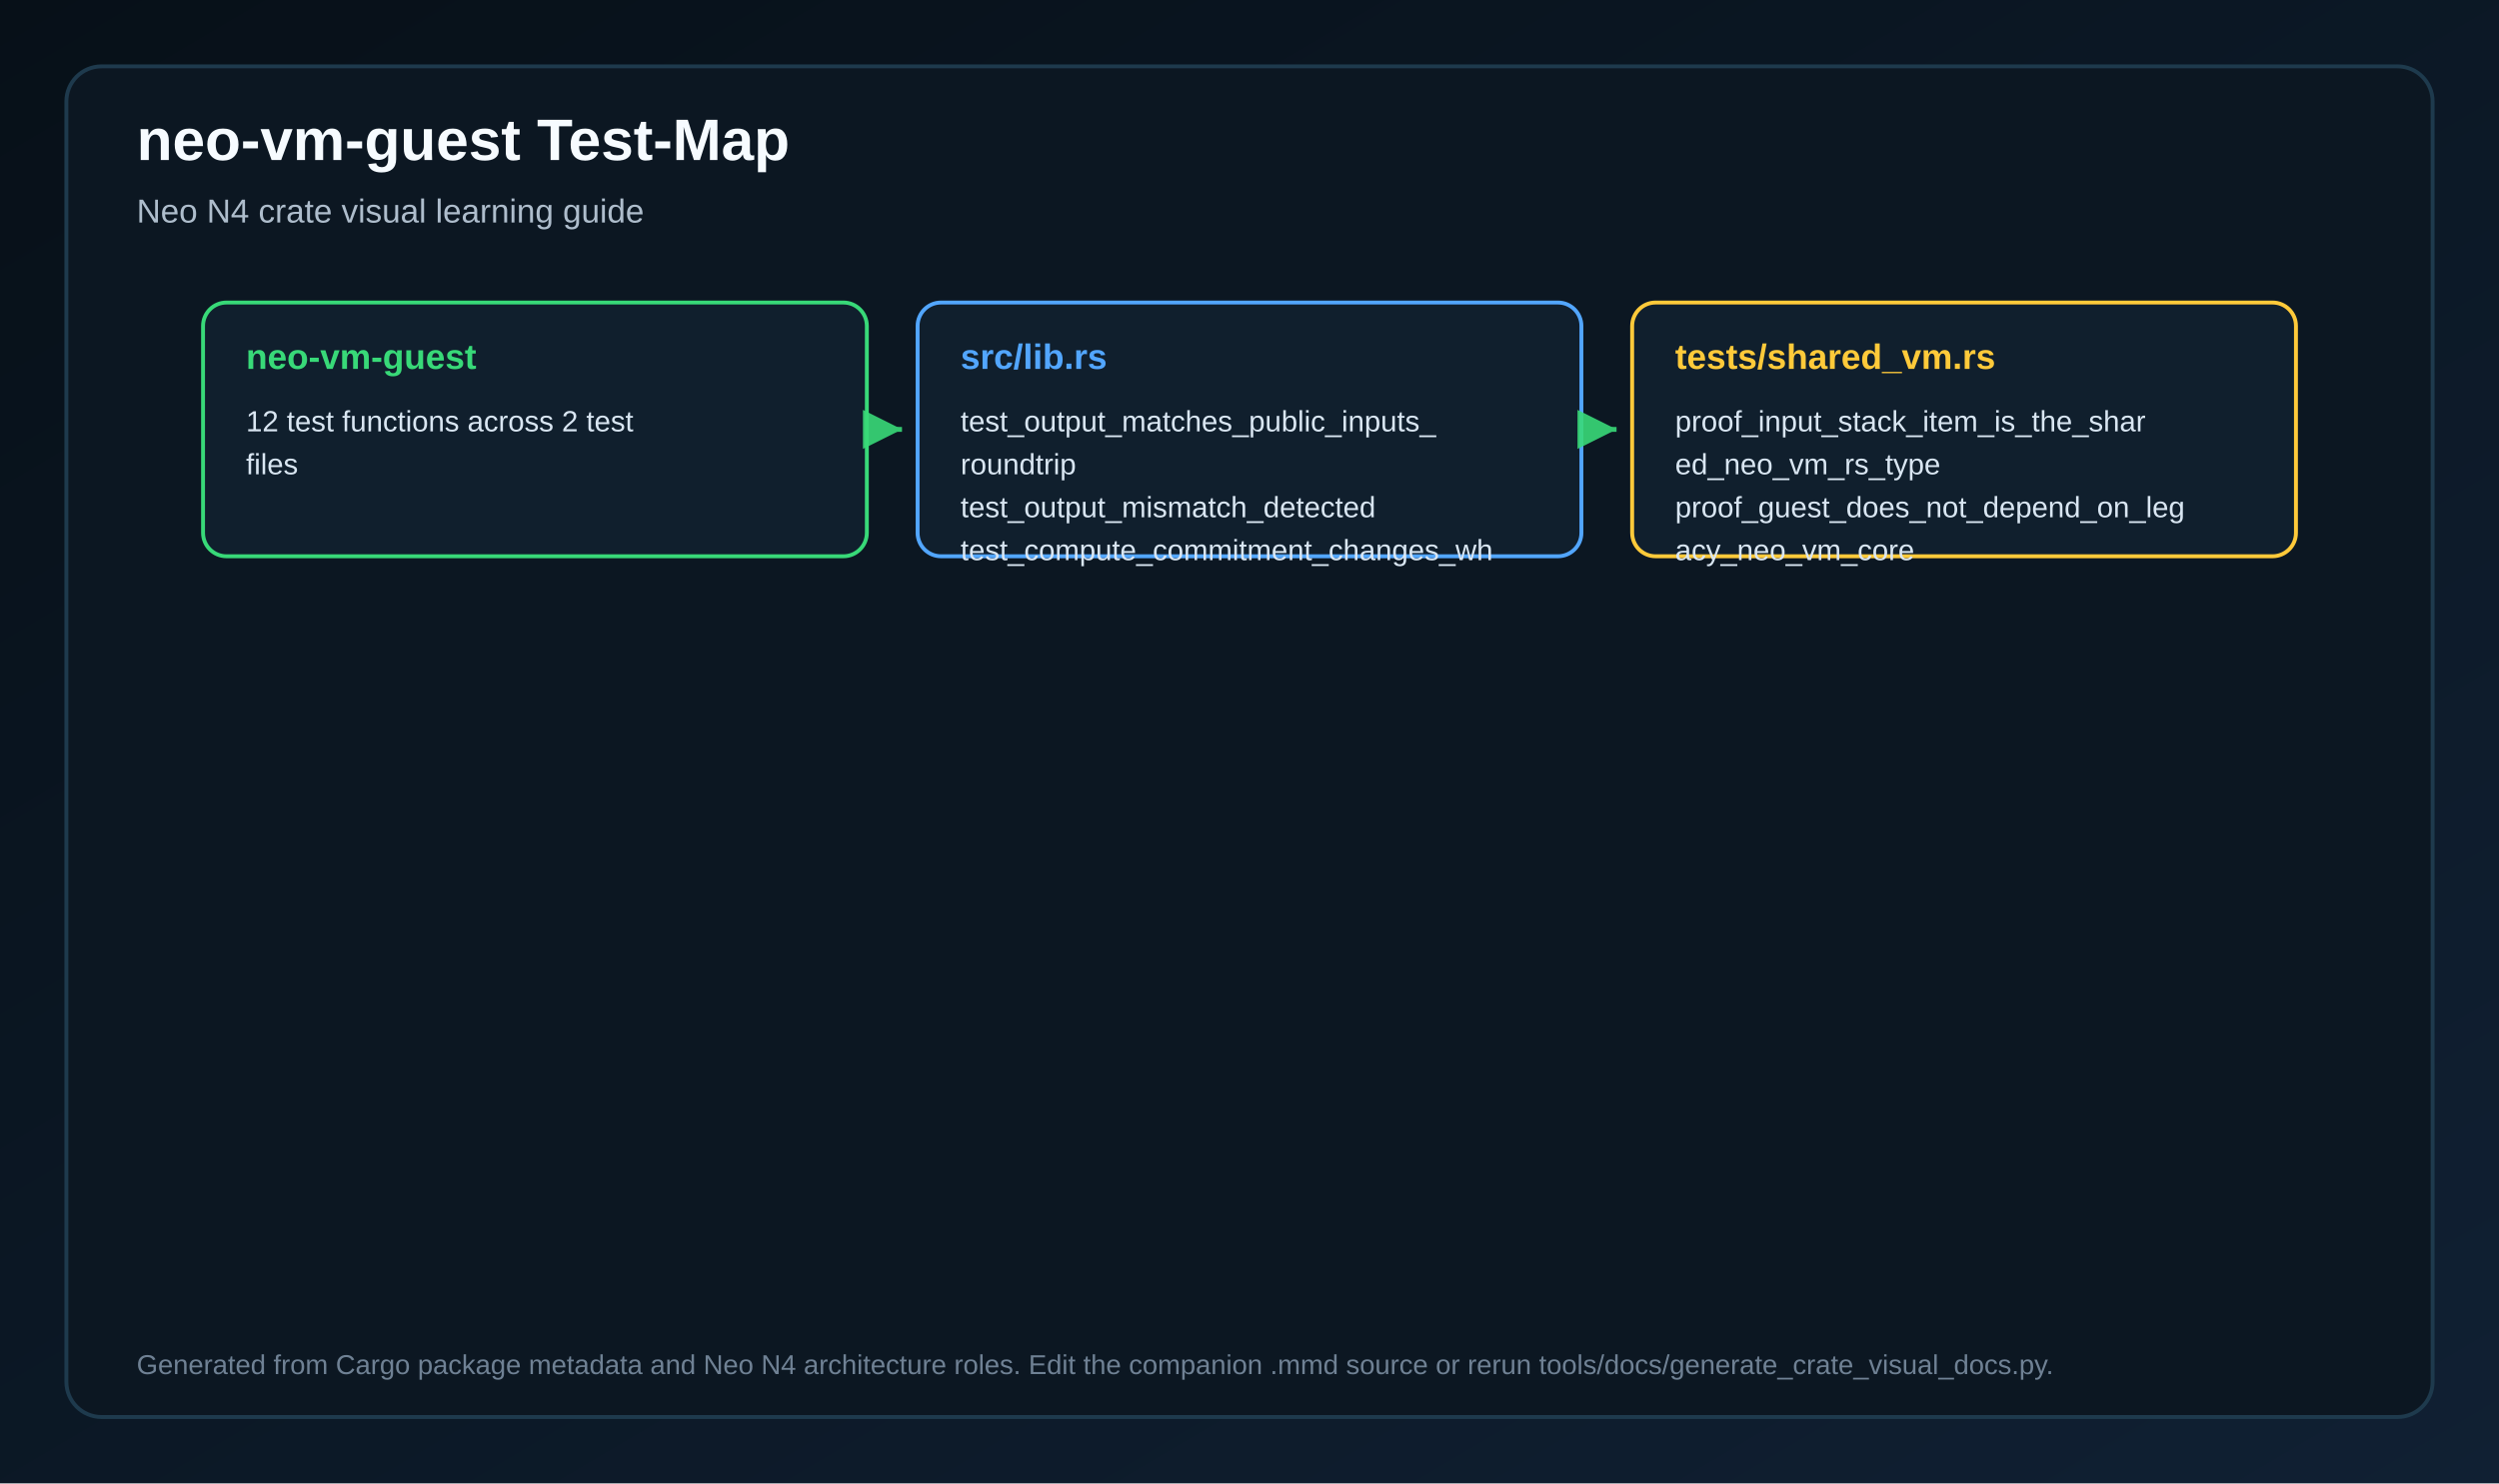
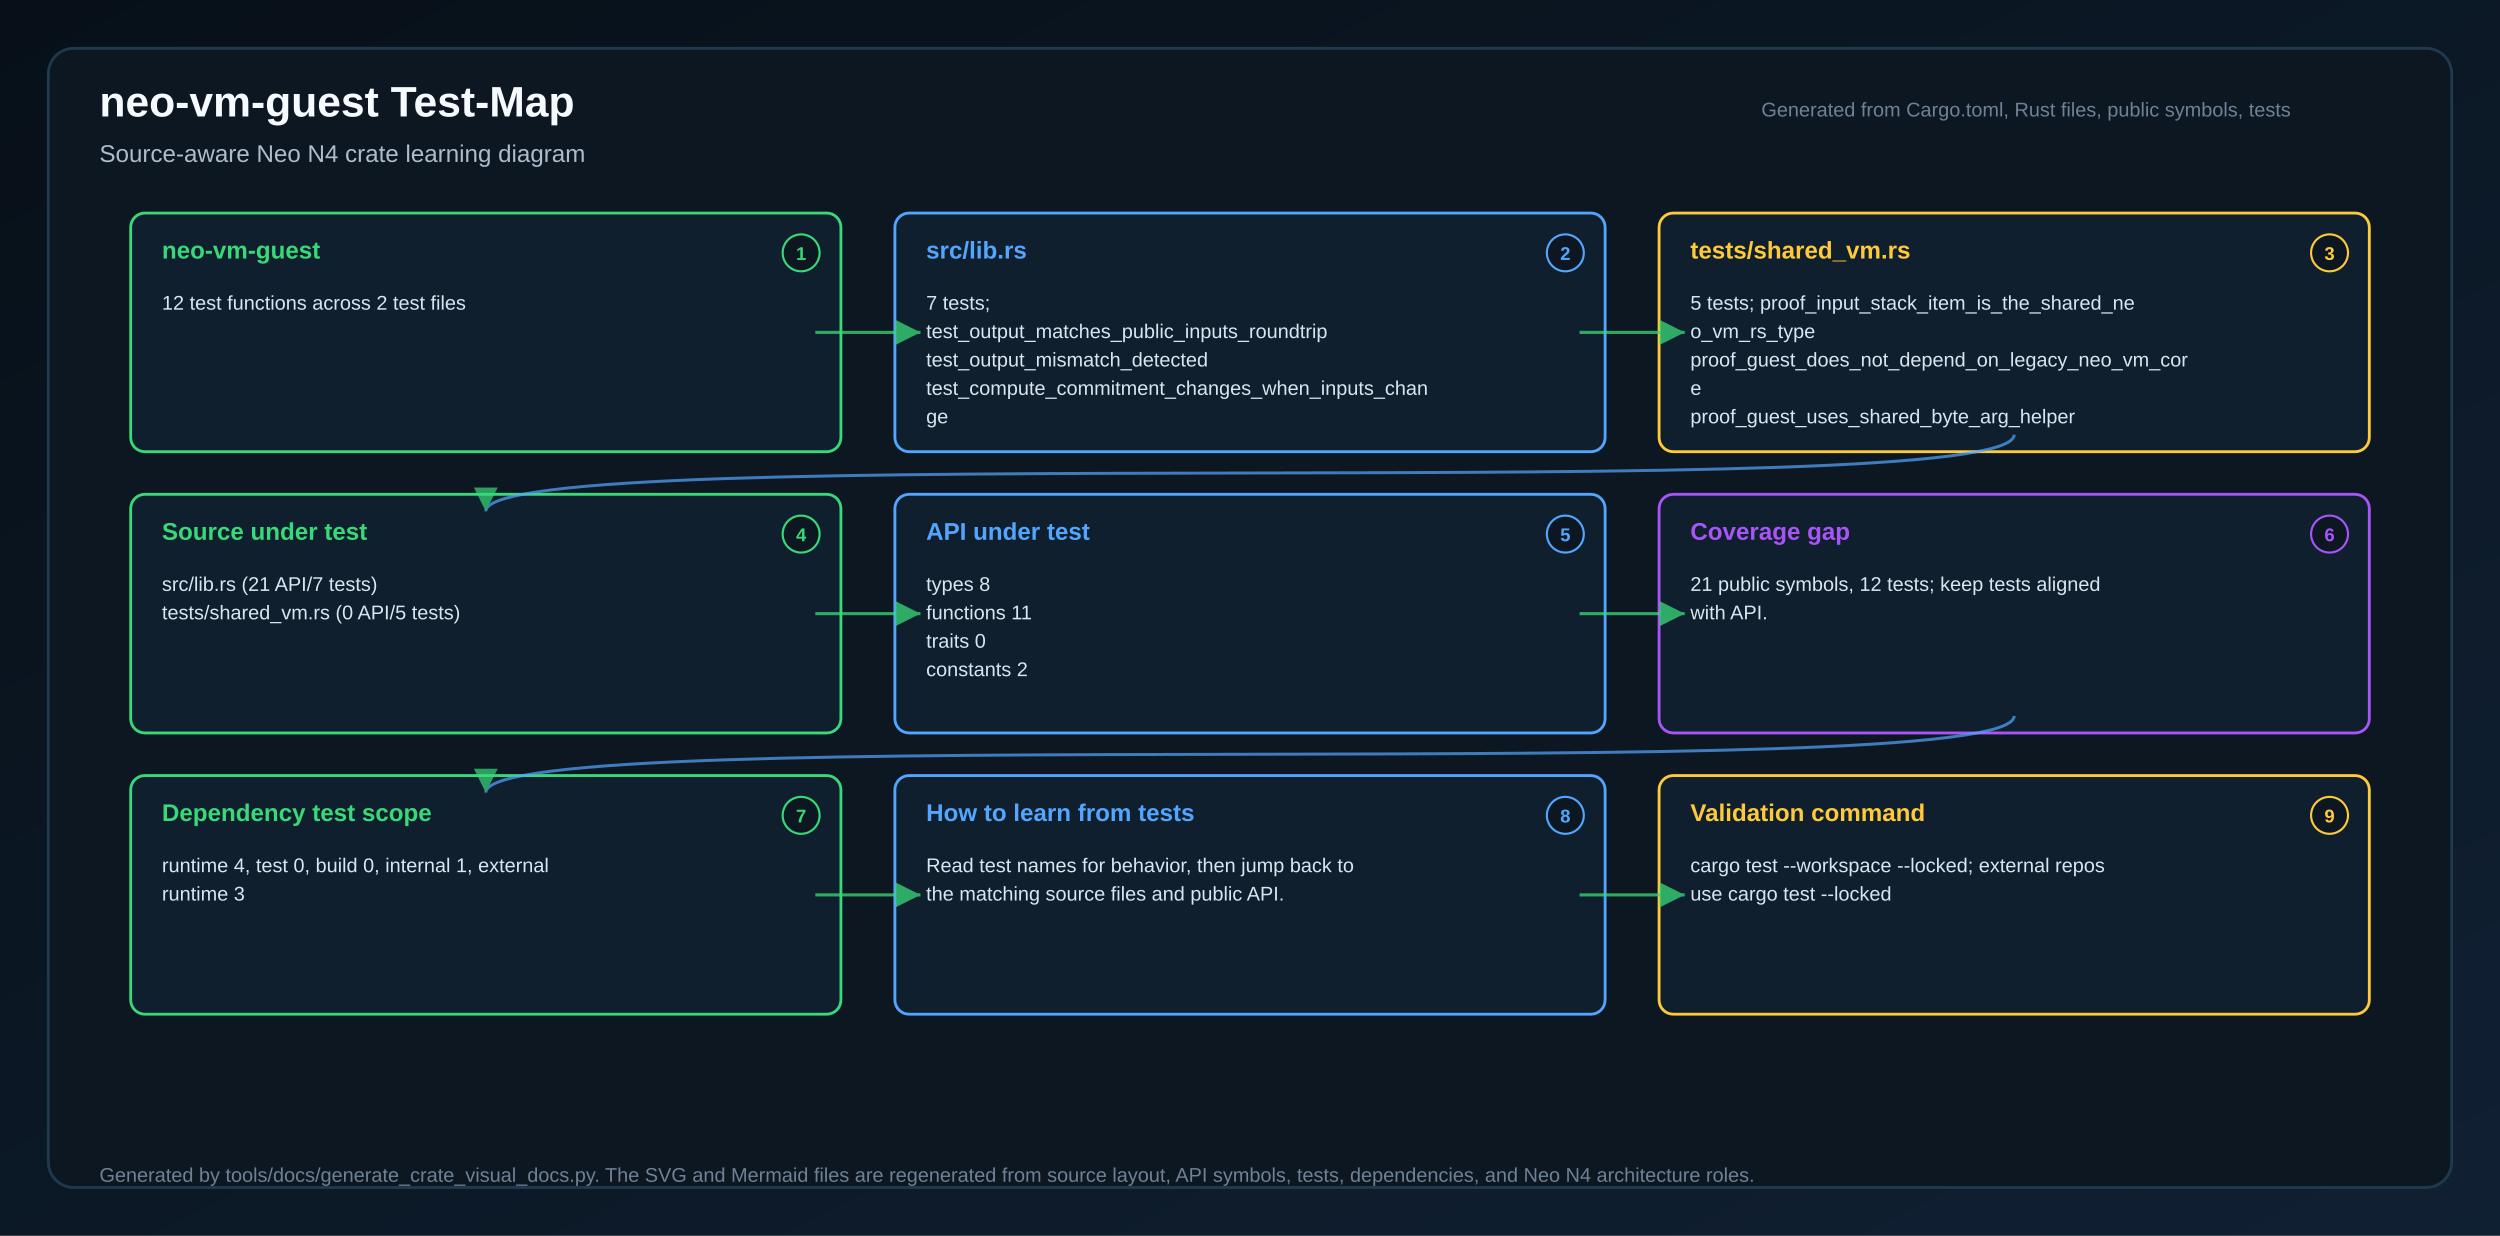
- <svg xmlns="http://www.w3.org/2000/svg" width="1280" height="760" viewBox="0 0 1280 760" role="img" aria-label="neo-vm-guest Test-Map">
+ <svg xmlns="http://www.w3.org/2000/svg" width="1760" height="870" viewBox="0 0 1760 870" role="img" aria-label="neo-vm-guest Test-Map">
  <defs>
    <linearGradient id="bg" x1="0" x2="1" y1="0" y2="1">
      <stop offset="0" stop-color="#071018" />
      <stop offset="1" stop-color="#102033" />
    </linearGradient>
    <marker id="arrow" markerWidth="12" markerHeight="12" refX="10" refY="6" orient="auto">
      <path d="M2,2 L10,6 L2,10 Z" fill="#38d978" />
    </marker>
  </defs>
-   <rect x="0" y="0" width="1280" height="760" fill="url(#bg)" />
-   <rect x="34" y="34" width="1212" height="692" rx="18" fill="#0c1722" stroke="#1e3a4d" stroke-width="2" />
+   <rect x="0" y="0" width="1760" height="870" fill="url(#bg)" />
+   <rect x="34" y="34" width="1692" height="802" rx="18" fill="#0c1722" stroke="#1e3a4d" stroke-width="2" />
  <text x="70" y="82" fill="#f6fbff" font-size="30" font-family="Segoe UI, Arial, sans-serif" font-weight="700">neo-vm-guest Test-Map</text>
-   <text x="70" y="114" fill="#aebdcc" font-size="17" font-family="Segoe UI, Arial, sans-serif">Neo N4 crate visual learning guide</text>
-   <rect x="104" y="155" width="340" height="130" rx="12" fill="#101f2d" stroke="#38d978" stroke-width="2" />
-   <text x="126" y="189" fill="#38d978" font-size="18" font-family="Segoe UI, Arial, sans-serif" font-weight="700">neo-vm-guest</text>
-   <text x="126" y="221" fill="#d9e6f2" font-size="15" font-family="Segoe UI, Arial, sans-serif">12 test functions across 2 test</text>
-   <text x="126" y="243" fill="#d9e6f2" font-size="15" font-family="Segoe UI, Arial, sans-serif">files</text>
-   <rect x="470" y="155" width="340" height="130" rx="12" fill="#101f2d" stroke="#52a6ff" stroke-width="2" />
-   <text x="492" y="189" fill="#52a6ff" font-size="18" font-family="Segoe UI, Arial, sans-serif" font-weight="700">src/lib.rs</text>
-   <text x="492" y="221" fill="#d9e6f2" font-size="15" font-family="Segoe UI, Arial, sans-serif">test_output_matches_public_inputs_</text>
-   <text x="492" y="243" fill="#d9e6f2" font-size="15" font-family="Segoe UI, Arial, sans-serif">roundtrip</text>
-   <text x="492" y="265" fill="#d9e6f2" font-size="15" font-family="Segoe UI, Arial, sans-serif">test_output_mismatch_detected</text>
-   <text x="492" y="287" fill="#d9e6f2" font-size="15" font-family="Segoe UI, Arial, sans-serif">test_compute_commitment_changes_wh</text>
-   <line x1="452" y1="220" x2="462" y2="220" stroke="#38d978" stroke-width="2.5" marker-end="url(#arrow)" opacity="0.9" />
-   <rect x="836" y="155" width="340" height="130" rx="12" fill="#101f2d" stroke="#ffca3a" stroke-width="2" />
-   <text x="858" y="189" fill="#ffca3a" font-size="18" font-family="Segoe UI, Arial, sans-serif" font-weight="700">tests/shared_vm.rs</text>
-   <text x="858" y="221" fill="#d9e6f2" font-size="15" font-family="Segoe UI, Arial, sans-serif">proof_input_stack_item_is_the_shar</text>
-   <text x="858" y="243" fill="#d9e6f2" font-size="15" font-family="Segoe UI, Arial, sans-serif">ed_neo_vm_rs_type</text>
-   <text x="858" y="265" fill="#d9e6f2" font-size="15" font-family="Segoe UI, Arial, sans-serif">proof_guest_does_not_depend_on_leg</text>
-   <text x="858" y="287" fill="#d9e6f2" font-size="15" font-family="Segoe UI, Arial, sans-serif">acy_neo_vm_core</text>
-   <line x1="818" y1="220" x2="828" y2="220" stroke="#38d978" stroke-width="2.5" marker-end="url(#arrow)" opacity="0.9" />
-   <text x="70" y="704" fill="#6f8194" font-size="14" font-family="Segoe UI, Arial, sans-serif">Generated from Cargo package metadata and Neo N4 architecture roles. Edit the companion .mmd source or rerun tools/docs/generate_crate_visual_docs.py.</text>
+   <text x="70" y="114" fill="#aebdcc" font-size="17" font-family="Segoe UI, Arial, sans-serif">Source-aware Neo N4 crate learning diagram</text>
+   <text x="1240" y="82" fill="#6f8194" font-size="14" font-family="Segoe UI, Arial, sans-serif">Generated from Cargo.toml, Rust files, public symbols, tests</text>
+   <rect x="92" y="150" width="500" height="168" rx="10" fill="#101f2d" stroke="#38d978" stroke-width="2" />
+   <circle cx="564" cy="178" r="13" fill="#0c1722" stroke="#38d978" stroke-width="1.5" />
+   <text x="564" y="183" text-anchor="middle" fill="#38d978" font-size="13" font-family="Segoe UI, Arial, sans-serif" font-weight="700">1</text>
+   <text x="114" y="182" fill="#38d978" font-size="17" font-family="Segoe UI, Arial, sans-serif" font-weight="700">neo-vm-guest</text>
+   <text x="114" y="218" fill="#d9e6f2" font-size="14" font-family="Segoe UI, Arial, sans-serif">12 test functions across 2 test files</text>
+   <rect x="630" y="150" width="500" height="168" rx="10" fill="#101f2d" stroke="#52a6ff" stroke-width="2" />
+   <circle cx="1102" cy="178" r="13" fill="#0c1722" stroke="#52a6ff" stroke-width="1.5" />
+   <text x="1102" y="183" text-anchor="middle" fill="#52a6ff" font-size="13" font-family="Segoe UI, Arial, sans-serif" font-weight="700">2</text>
+   <text x="652" y="182" fill="#52a6ff" font-size="17" font-family="Segoe UI, Arial, sans-serif" font-weight="700">src/lib.rs</text>
+   <text x="652" y="218" fill="#d9e6f2" font-size="14" font-family="Segoe UI, Arial, sans-serif">7 tests;</text>
+   <text x="652" y="238" fill="#d9e6f2" font-size="14" font-family="Segoe UI, Arial, sans-serif">test_output_matches_public_inputs_roundtrip</text>
+   <text x="652" y="258" fill="#d9e6f2" font-size="14" font-family="Segoe UI, Arial, sans-serif">test_output_mismatch_detected</text>
+   <text x="652" y="278" fill="#d9e6f2" font-size="14" font-family="Segoe UI, Arial, sans-serif">test_compute_commitment_changes_when_inputs_chan</text>
+   <text x="652" y="298" fill="#d9e6f2" font-size="14" font-family="Segoe UI, Arial, sans-serif">ge</text>
+   <rect x="1168" y="150" width="500" height="168" rx="10" fill="#101f2d" stroke="#ffca3a" stroke-width="2" />
+   <circle cx="1640" cy="178" r="13" fill="#0c1722" stroke="#ffca3a" stroke-width="1.5" />
+   <text x="1640" y="183" text-anchor="middle" fill="#ffca3a" font-size="13" font-family="Segoe UI, Arial, sans-serif" font-weight="700">3</text>
+   <text x="1190" y="182" fill="#ffca3a" font-size="17" font-family="Segoe UI, Arial, sans-serif" font-weight="700">tests/shared_vm.rs</text>
+   <text x="1190" y="218" fill="#d9e6f2" font-size="14" font-family="Segoe UI, Arial, sans-serif">5 tests; proof_input_stack_item_is_the_shared_ne</text>
+   <text x="1190" y="238" fill="#d9e6f2" font-size="14" font-family="Segoe UI, Arial, sans-serif">o_vm_rs_type</text>
+   <text x="1190" y="258" fill="#d9e6f2" font-size="14" font-family="Segoe UI, Arial, sans-serif">proof_guest_does_not_depend_on_legacy_neo_vm_cor</text>
+   <text x="1190" y="278" fill="#d9e6f2" font-size="14" font-family="Segoe UI, Arial, sans-serif">e</text>
+   <text x="1190" y="298" fill="#d9e6f2" font-size="14" font-family="Segoe UI, Arial, sans-serif">proof_guest_uses_shared_byte_arg_helper</text>
+   <rect x="92" y="348" width="500" height="168" rx="10" fill="#101f2d" stroke="#38d978" stroke-width="2" />
+   <circle cx="564" cy="376" r="13" fill="#0c1722" stroke="#38d978" stroke-width="1.5" />
+   <text x="564" y="381" text-anchor="middle" fill="#38d978" font-size="13" font-family="Segoe UI, Arial, sans-serif" font-weight="700">4</text>
+   <text x="114" y="380" fill="#38d978" font-size="17" font-family="Segoe UI, Arial, sans-serif" font-weight="700">Source under test</text>
+   <text x="114" y="416" fill="#d9e6f2" font-size="14" font-family="Segoe UI, Arial, sans-serif">src/lib.rs (21 API/7 tests)</text>
+   <text x="114" y="436" fill="#d9e6f2" font-size="14" font-family="Segoe UI, Arial, sans-serif">tests/shared_vm.rs (0 API/5 tests)</text>
+   <rect x="630" y="348" width="500" height="168" rx="10" fill="#101f2d" stroke="#52a6ff" stroke-width="2" />
+   <circle cx="1102" cy="376" r="13" fill="#0c1722" stroke="#52a6ff" stroke-width="1.5" />
+   <text x="1102" y="381" text-anchor="middle" fill="#52a6ff" font-size="13" font-family="Segoe UI, Arial, sans-serif" font-weight="700">5</text>
+   <text x="652" y="380" fill="#52a6ff" font-size="17" font-family="Segoe UI, Arial, sans-serif" font-weight="700">API under test</text>
+   <text x="652" y="416" fill="#d9e6f2" font-size="14" font-family="Segoe UI, Arial, sans-serif">types 8</text>
+   <text x="652" y="436" fill="#d9e6f2" font-size="14" font-family="Segoe UI, Arial, sans-serif">functions 11</text>
+   <text x="652" y="456" fill="#d9e6f2" font-size="14" font-family="Segoe UI, Arial, sans-serif">traits 0</text>
+   <text x="652" y="476" fill="#d9e6f2" font-size="14" font-family="Segoe UI, Arial, sans-serif">constants 2</text>
+   <rect x="1168" y="348" width="500" height="168" rx="10" fill="#101f2d" stroke="#a855f7" stroke-width="2" />
+   <circle cx="1640" cy="376" r="13" fill="#0c1722" stroke="#a855f7" stroke-width="1.5" />
+   <text x="1640" y="381" text-anchor="middle" fill="#a855f7" font-size="13" font-family="Segoe UI, Arial, sans-serif" font-weight="700">6</text>
+   <text x="1190" y="380" fill="#a855f7" font-size="17" font-family="Segoe UI, Arial, sans-serif" font-weight="700">Coverage gap</text>
+   <text x="1190" y="416" fill="#d9e6f2" font-size="14" font-family="Segoe UI, Arial, sans-serif">21 public symbols, 12 tests; keep tests aligned</text>
+   <text x="1190" y="436" fill="#d9e6f2" font-size="14" font-family="Segoe UI, Arial, sans-serif">with API.</text>
+   <rect x="92" y="546" width="500" height="168" rx="10" fill="#101f2d" stroke="#38d978" stroke-width="2" />
+   <circle cx="564" cy="574" r="13" fill="#0c1722" stroke="#38d978" stroke-width="1.5" />
+   <text x="564" y="579" text-anchor="middle" fill="#38d978" font-size="13" font-family="Segoe UI, Arial, sans-serif" font-weight="700">7</text>
+   <text x="114" y="578" fill="#38d978" font-size="17" font-family="Segoe UI, Arial, sans-serif" font-weight="700">Dependency test scope</text>
+   <text x="114" y="614" fill="#d9e6f2" font-size="14" font-family="Segoe UI, Arial, sans-serif">runtime 4, test 0, build 0, internal 1, external</text>
+   <text x="114" y="634" fill="#d9e6f2" font-size="14" font-family="Segoe UI, Arial, sans-serif">runtime 3</text>
+   <rect x="630" y="546" width="500" height="168" rx="10" fill="#101f2d" stroke="#52a6ff" stroke-width="2" />
+   <circle cx="1102" cy="574" r="13" fill="#0c1722" stroke="#52a6ff" stroke-width="1.5" />
+   <text x="1102" y="579" text-anchor="middle" fill="#52a6ff" font-size="13" font-family="Segoe UI, Arial, sans-serif" font-weight="700">8</text>
+   <text x="652" y="578" fill="#52a6ff" font-size="17" font-family="Segoe UI, Arial, sans-serif" font-weight="700">How to learn from tests</text>
+   <text x="652" y="614" fill="#d9e6f2" font-size="14" font-family="Segoe UI, Arial, sans-serif">Read test names for behavior, then jump back to</text>
+   <text x="652" y="634" fill="#d9e6f2" font-size="14" font-family="Segoe UI, Arial, sans-serif">the matching source files and public API.</text>
+   <rect x="1168" y="546" width="500" height="168" rx="10" fill="#101f2d" stroke="#ffca3a" stroke-width="2" />
+   <circle cx="1640" cy="574" r="13" fill="#0c1722" stroke="#ffca3a" stroke-width="1.5" />
+   <text x="1640" y="579" text-anchor="middle" fill="#ffca3a" font-size="13" font-family="Segoe UI, Arial, sans-serif" font-weight="700">9</text>
+   <text x="1190" y="578" fill="#ffca3a" font-size="17" font-family="Segoe UI, Arial, sans-serif" font-weight="700">Validation command</text>
+   <text x="1190" y="614" fill="#d9e6f2" font-size="14" font-family="Segoe UI, Arial, sans-serif">cargo test --workspace --locked; external repos</text>
+   <text x="1190" y="634" fill="#d9e6f2" font-size="14" font-family="Segoe UI, Arial, sans-serif">use cargo test --locked</text>
+   <line x1="574" y1="234" x2="648" y2="234" stroke="#38d978" stroke-width="2.2" marker-end="url(#arrow)" opacity="0.75" />
+   <line x1="1112" y1="234" x2="1186" y2="234" stroke="#38d978" stroke-width="2.2" marker-end="url(#arrow)" opacity="0.75" />
+   <line x1="574" y1="432" x2="648" y2="432" stroke="#38d978" stroke-width="2.2" marker-end="url(#arrow)" opacity="0.75" />
+   <line x1="1112" y1="432" x2="1186" y2="432" stroke="#38d978" stroke-width="2.2" marker-end="url(#arrow)" opacity="0.75" />
+   <line x1="574" y1="630" x2="648" y2="630" stroke="#38d978" stroke-width="2.2" marker-end="url(#arrow)" opacity="0.75" />
+   <line x1="1112" y1="630" x2="1186" y2="630" stroke="#38d978" stroke-width="2.2" marker-end="url(#arrow)" opacity="0.75" />
+   <path d="M1418 306 C1418 358, 342 308, 342 360" stroke="#52a6ff" stroke-width="2.1" fill="none" marker-end="url(#arrow)" opacity="0.7" />
+   <path d="M1418 504 C1418 556, 342 506, 342 558" stroke="#52a6ff" stroke-width="2.1" fill="none" marker-end="url(#arrow)" opacity="0.7" />
+   <text x="70" y="832" fill="#6f8194" font-size="14" font-family="Segoe UI, Arial, sans-serif">Generated by tools/docs/generate_crate_visual_docs.py. The SVG and Mermaid files are regenerated from source layout, API symbols, tests, dependencies, and Neo N4 architecture roles.</text>
</svg>
